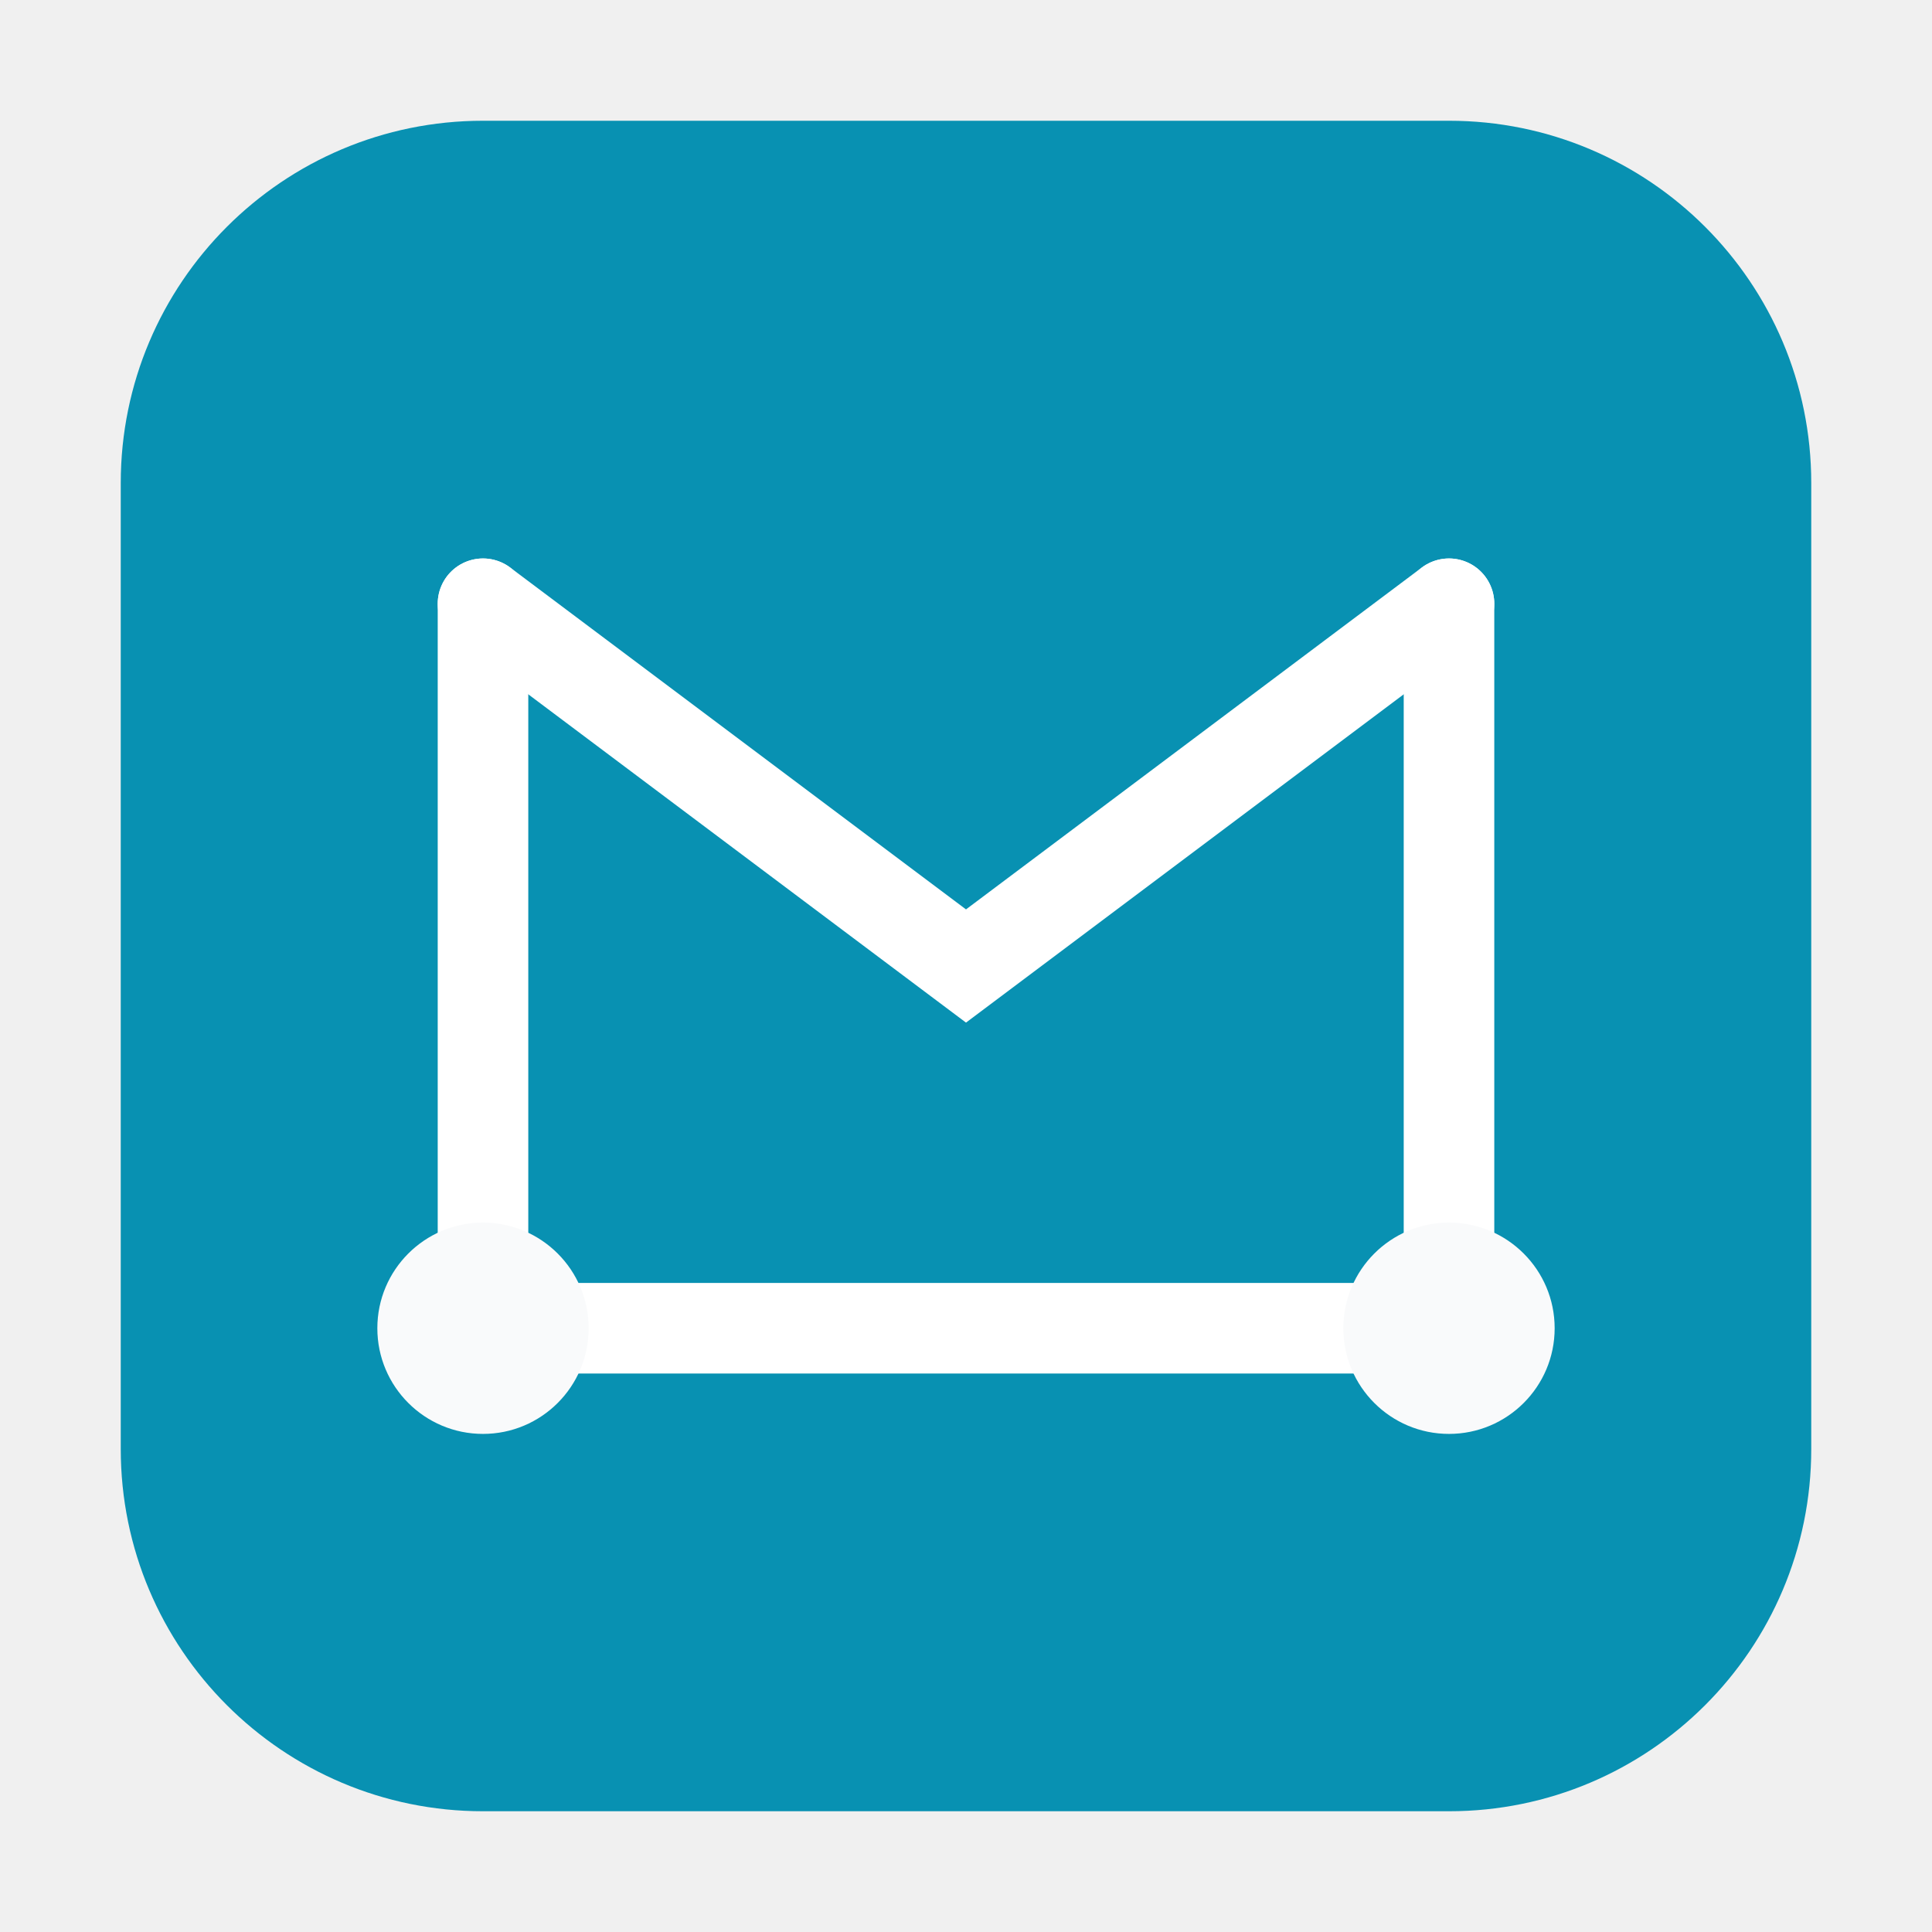
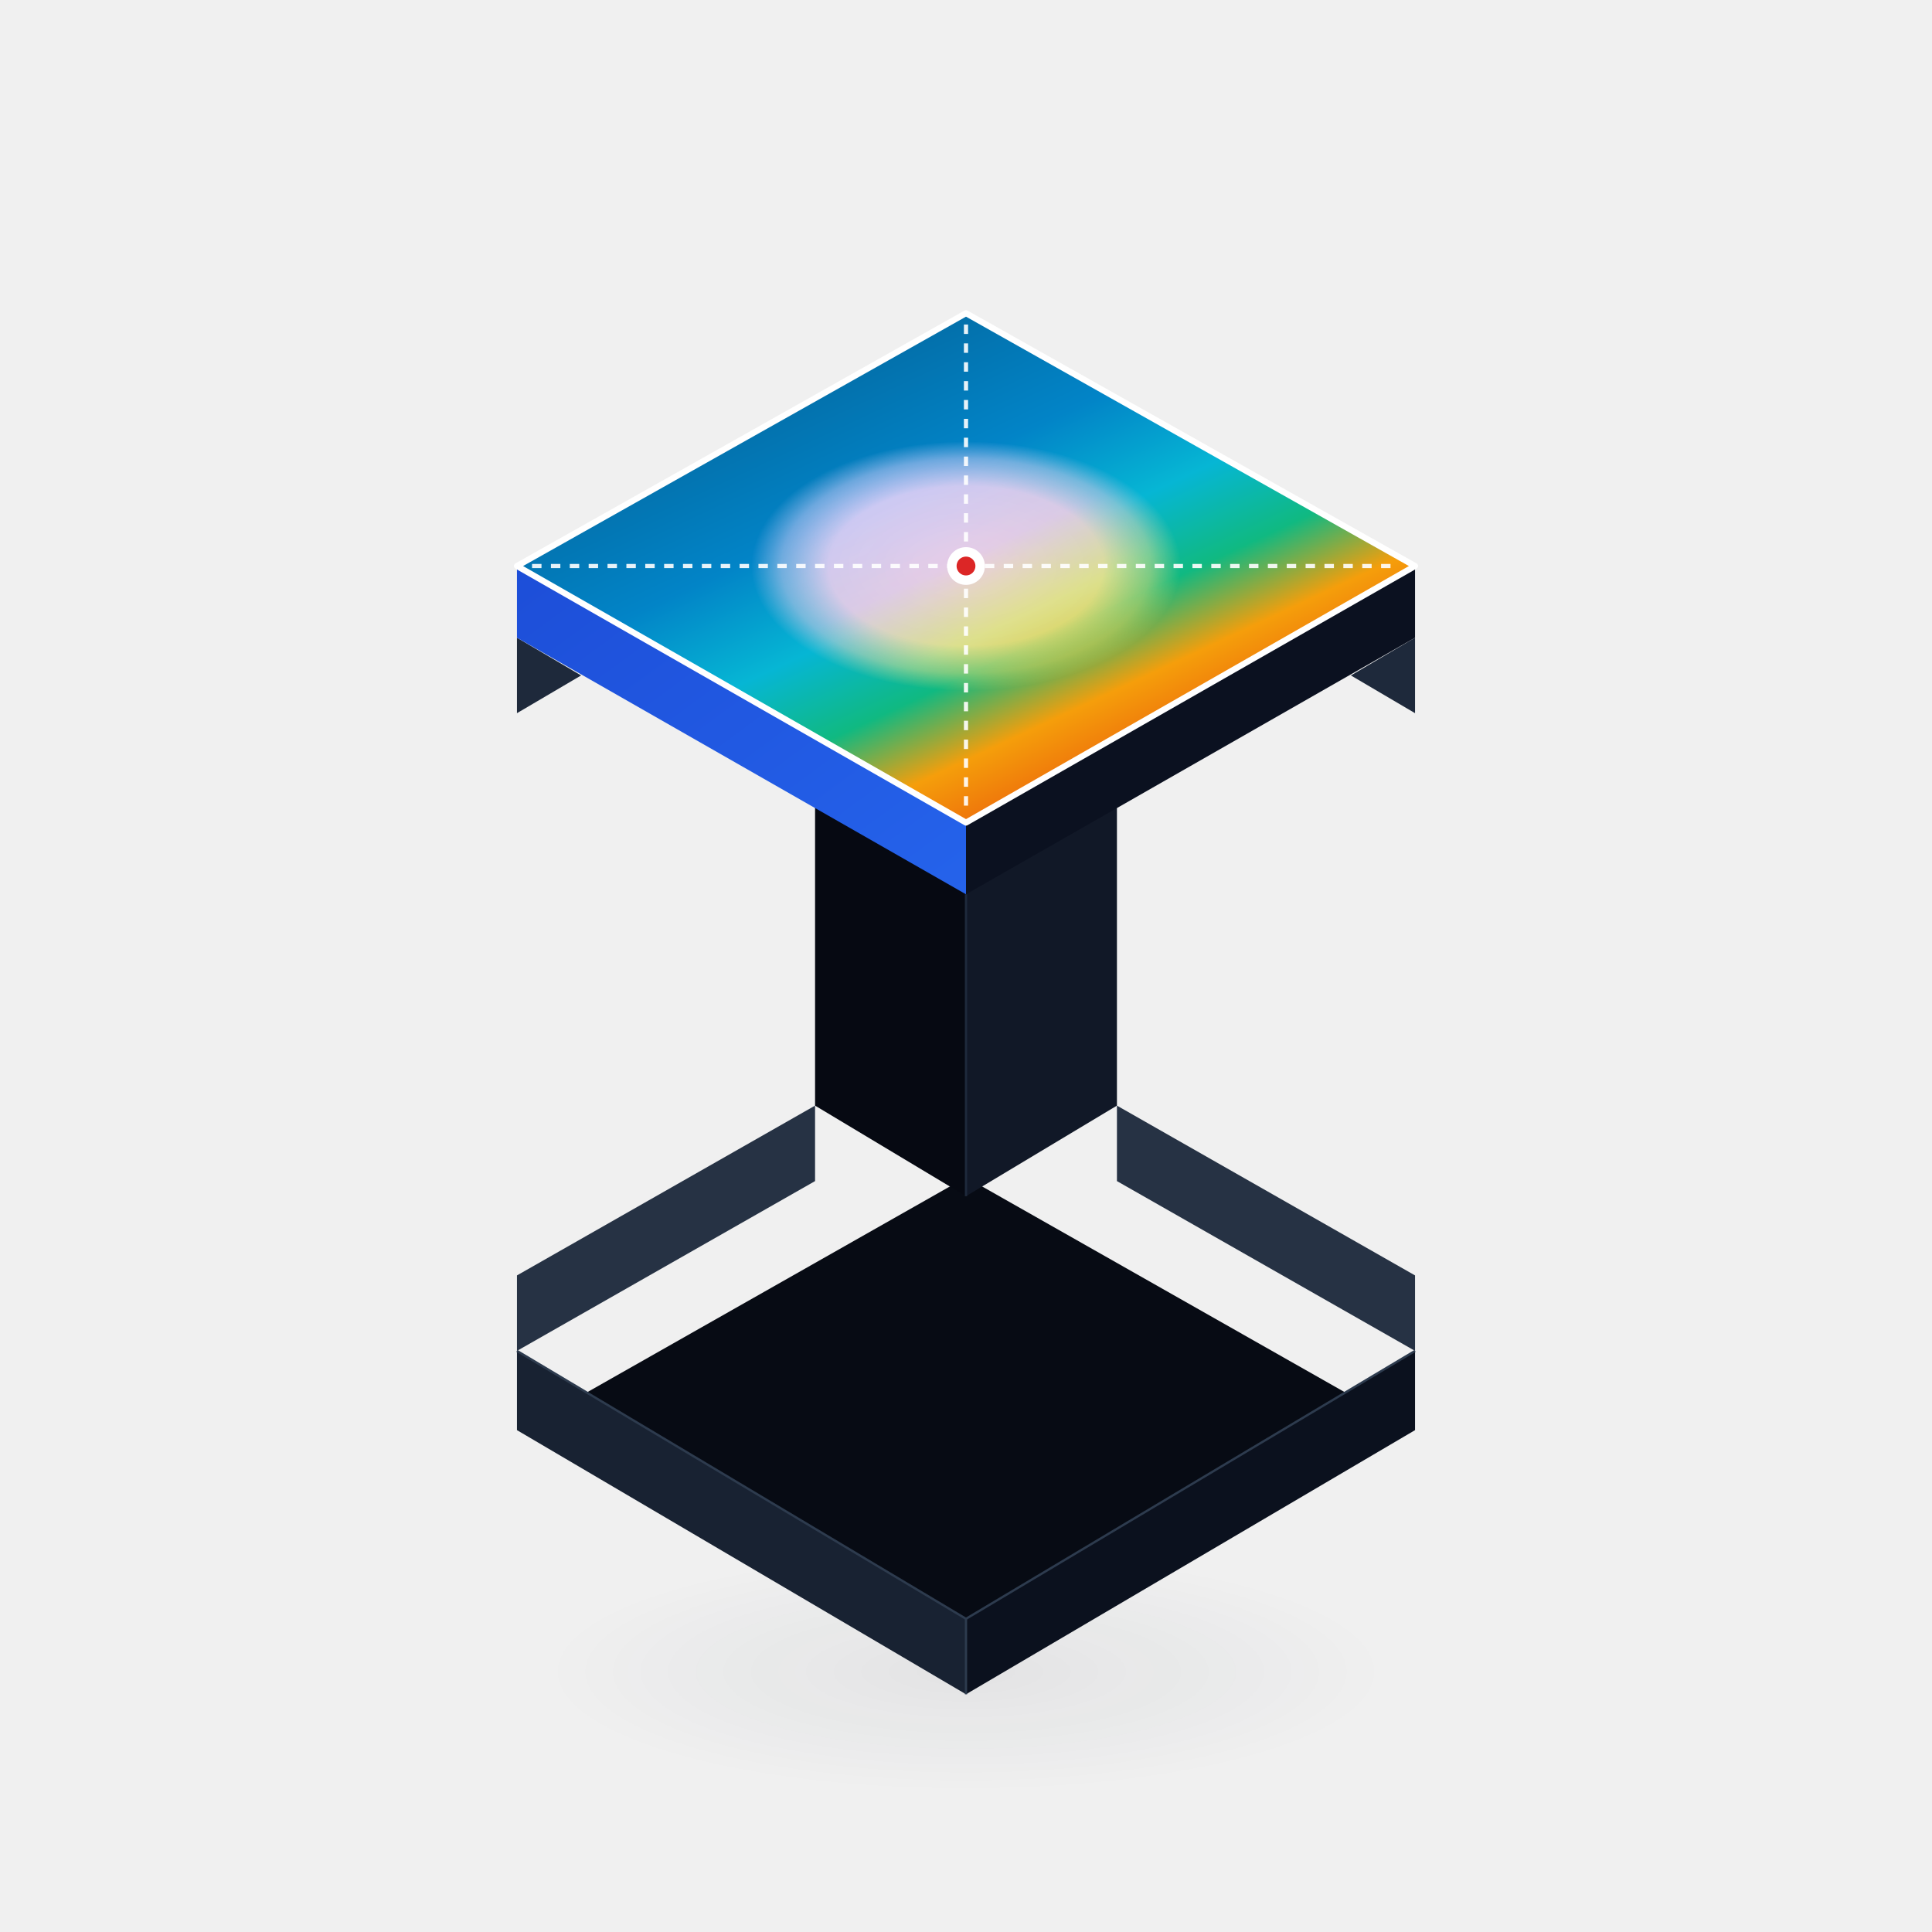
- <svg xmlns="http://www.w3.org/2000/svg" viewBox="0 0 64 64" width="64" height="64">
-   <rect x="4" y="4" width="56" height="56" rx="12" fill="#0891B2" />
-   <path d="M16 44 L16 20 M16 44 L48 44 M48 44 L48 20" stroke="#FFFFFF" stroke-width="3" fill="none" stroke-linecap="round" />
-   <path d="M16 20 L32 32 L48 20" stroke="#FFFFFF" stroke-width="3" fill="none" stroke-linecap="round" />
-   <circle cx="16" cy="44" r="3.5" fill="#F9FAFB" />
-   <circle cx="48" cy="44" r="3.5" fill="#F9FAFB" />
+ <svg xmlns="http://www.w3.org/2000/svg" viewBox="0 0 1024 1024" width="512" height="512" fill="none" style="width:100%;height:100%;display:block">
+   <defs>
+     <linearGradient id="topGrad" x1="0.22" y1="0.14" x2="0.80" y2="0.84">
+       <stop offset="0%" stop-color="#0369A1" />
+       <stop offset="32%" stop-color="#0284C7" />
+       <stop offset="52%" stop-color="#06B6D4" />
+       <stop offset="68%" stop-color="#10B981" />
+       <stop offset="82%" stop-color="#F59E0B" />
+       <stop offset="100%" stop-color="#EA580C" />
+     </linearGradient>
+     <linearGradient id="ovalTint" x1="0.25" y1="0.18" x2="0.78" y2="0.84">
+       <stop offset="0%" stop-color="#E9D5FF" />
+       <stop offset="45%" stop-color="#FBCFE8" />
+       <stop offset="76%" stop-color="#FDE68A" />
+       <stop offset="100%" stop-color="#FCD34D" />
+     </linearGradient>
+     <radialGradient id="ovalMaskGrad" cx="0.5" cy="0.5" r="0.5">
+       <stop offset="0%" stop-color="#FFFFFF" stop-opacity="0.92" />
+       <stop offset="64%" stop-color="#FFFFFF" stop-opacity="0.86" />
+       <stop offset="86%" stop-color="#FFFFFF" stop-opacity="0.46" />
+       <stop offset="100%" stop-color="#FFFFFF" stop-opacity="0" />
+     </radialGradient>
+     <mask id="haloMask">
+       <ellipse cx="512" cy="300" rx="114" ry="66" fill="url(#ovalMaskGrad)" />
+     </mask>
+     <linearGradient id="rimLeft" x1="0" y1="0" x2="1" y2="1">
+       <stop offset="0%" stop-color="#1D4ED8" />
+       <stop offset="100%" stop-color="#2563EB" />
+     </linearGradient>
+     <radialGradient id="shadowGrad" cx="0.5" cy="0.5" r="0.5">
+       <stop offset="0%" stop-color="#0F172A" stop-opacity="0.06" />
+       <stop offset="100%" stop-color="#0F172A" stop-opacity="0" />
+     </radialGradient>
+   </defs>
+   <ellipse cx="512" cy="886" rx="224" ry="64" fill="url(#shadowGrad)" />
+   <polygon points="274,676 432,586 432,626 274,716" fill="#263244" />
+   <polygon points="750,676 592,586 592,626 750,716" fill="#263244" />
+   <polygon points="512,624 720,742 512,858 304,742" fill="#070B14" />
+   <polygon points="274,716 512,858 512,898 274,758" fill="#182232" />
+   <polygon points="750,716 512,858 512,898 750,758" fill="#0B111E" />
+   <polyline points="274,716 512,858 750,716" stroke="#2D3B4E" stroke-width="1.2" stroke-linejoin="round" />
+   <line x1="512" y1="858" x2="512" y2="898" stroke="#2D3B4E" stroke-width="1.2" />
+   <polygon points="432,390 512,436 512,634 432,586" fill="#060912" />
+   <polygon points="592,390 512,436 512,634 592,586" fill="#111827" />
+   <line x1="512" y1="474" x2="512" y2="634" stroke="#1E293B" stroke-width="1.2" />
+   <polygon points="274,338 308,358 274,378" fill="#1E293B" />
+   <polygon points="750,338 716,358 750,378" fill="#1E293B" />
+   <polygon points="274,300 512,436 512,474 274,338" fill="url(#rimLeft)" />
+   <polygon points="750,300 512,436 512,474 750,338" fill="#0B1120" />
+   <polygon points="512,166 750,300 512,436 274,300" fill="url(#topGrad)" />
+   <ellipse cx="512" cy="300" rx="114" ry="66" fill="url(#ovalTint)" mask="url(#haloMask)" />
+   <polygon points="512,166 750,300 512,436 274,300" stroke="#FFFFFF" stroke-width="3.2" stroke-linejoin="round" />
+   <line x1="512" y1="172" x2="512" y2="430" stroke="#FFFFFF" stroke-opacity="0.90" stroke-width="2.2" stroke-dasharray="5 5" />
+   <line x1="282" y1="300" x2="742" y2="300" stroke="#FFFFFF" stroke-opacity="0.90" stroke-width="2.2" stroke-dasharray="5 5" />
+   <circle cx="512" cy="300" r="10" fill="#FFFFFF" />
+   <circle cx="512" cy="300" r="5" fill="#DC2626" />
</svg>
